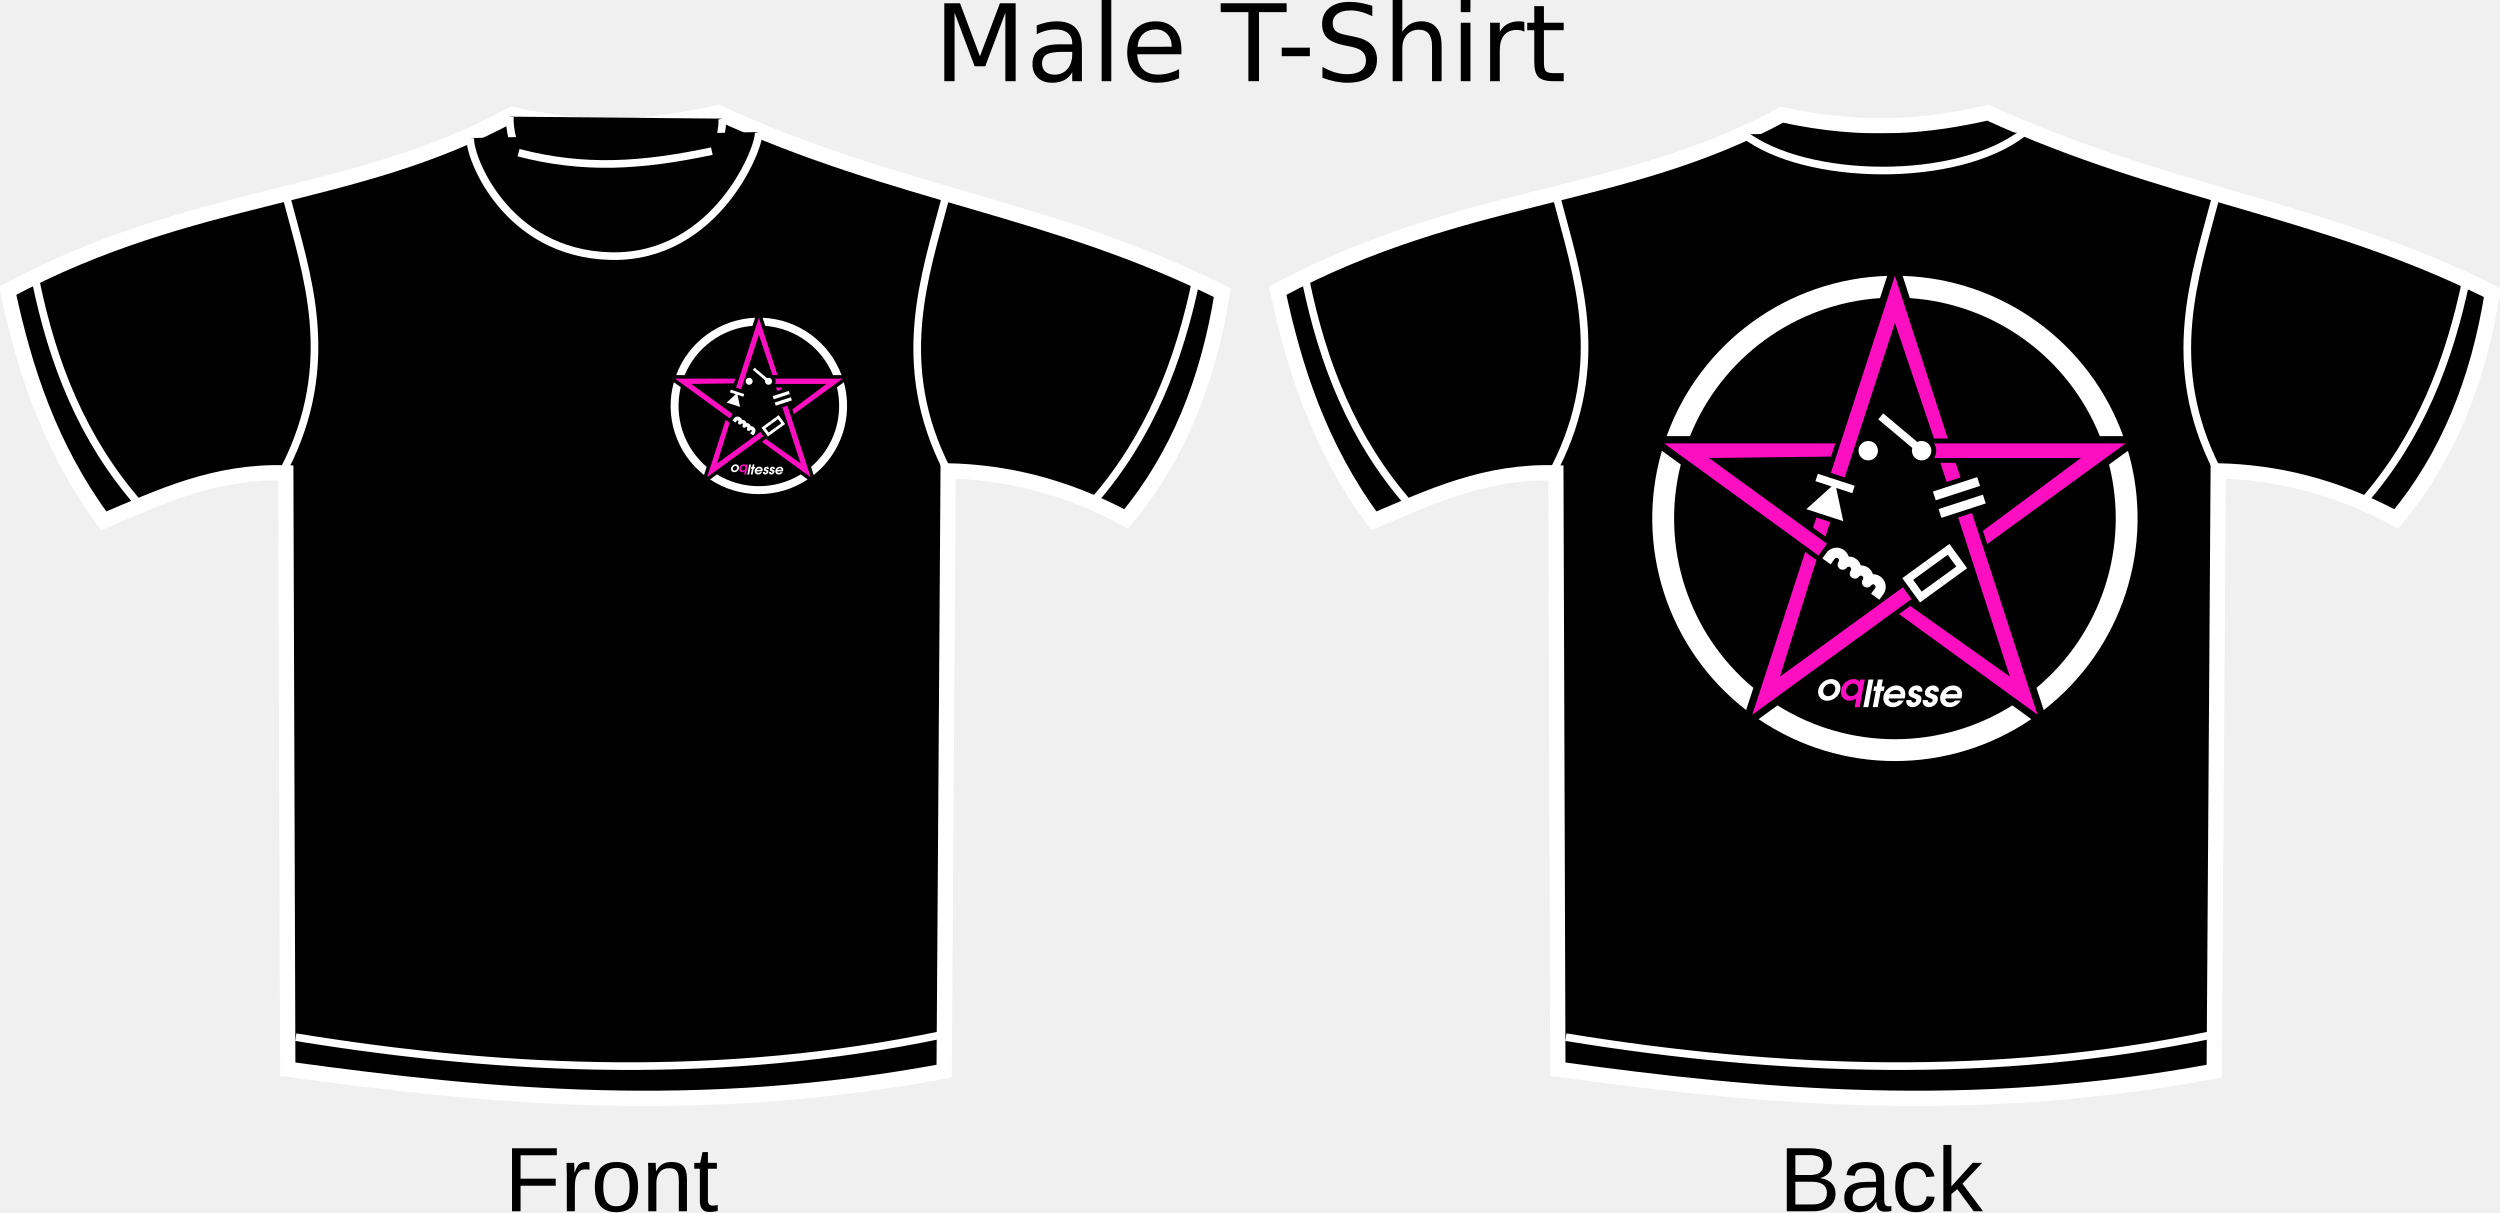
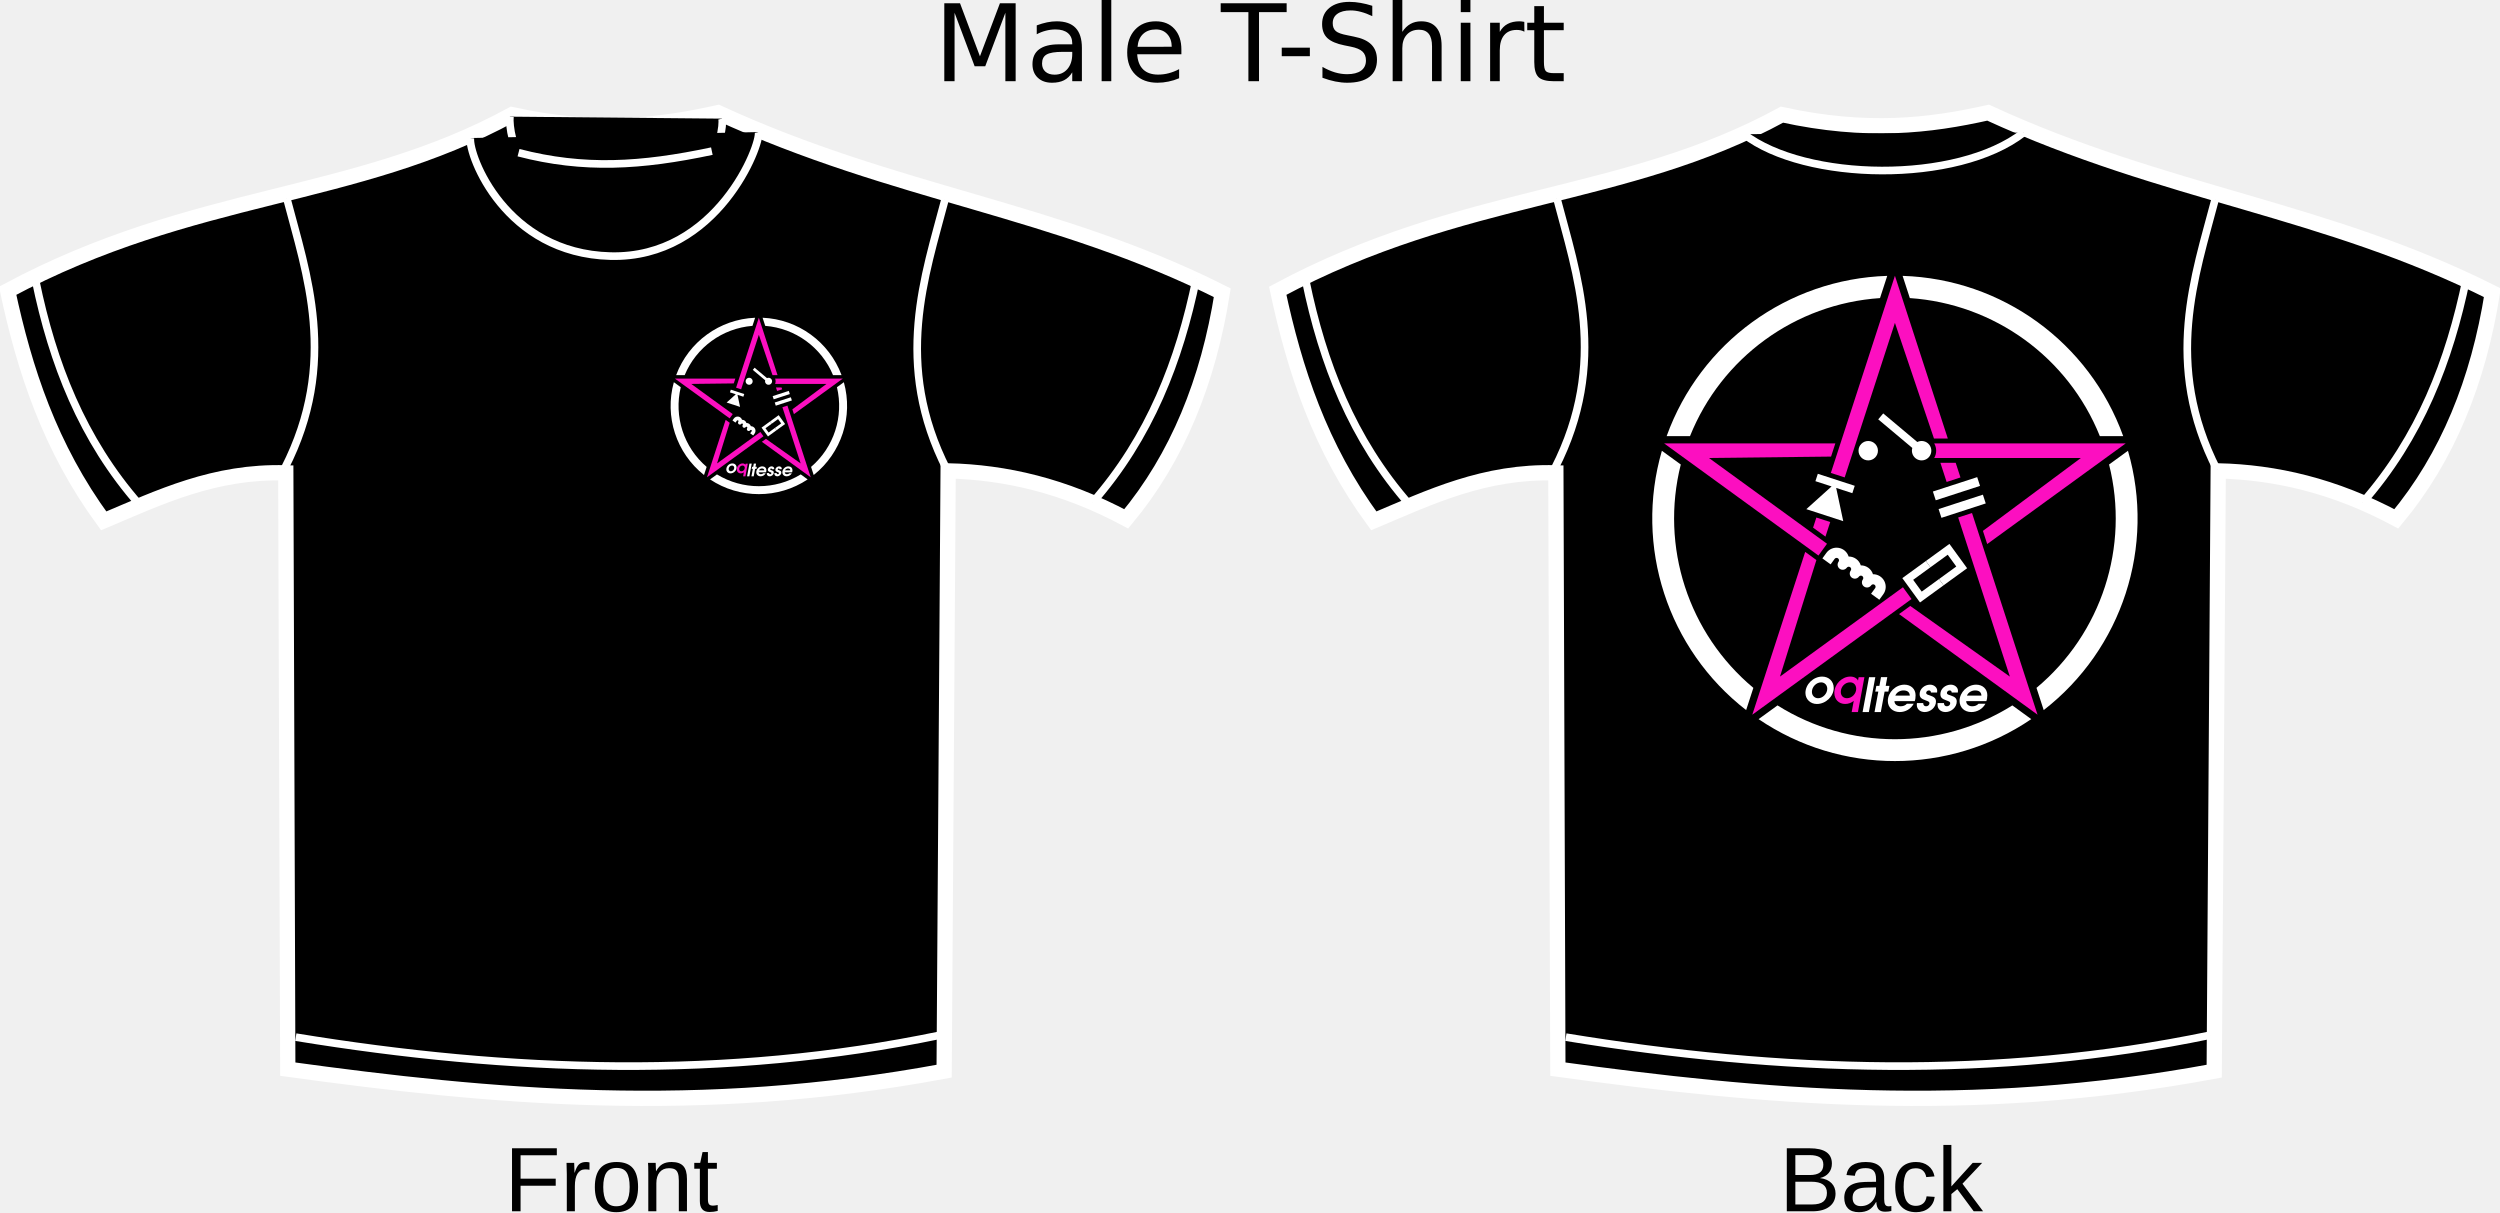
<svg xmlns="http://www.w3.org/2000/svg" width="566.646" height="274.754" id="svg2" version="1.0">
  <g id="layer1" transform="translate(-38.0448, 84.2837)">
    <g id="front" transform="matrix(1.73069, 0, 0, 1.73069, -77.2431, -1005.6)" style="stroke: rgb(255, 255, 255); fill: rgb(0, 255, 255); fill-opacity: 1;">
      <path id="path2427" d="M 67.614,570.417 C 92.082,557.317 112.97,558.643 133.655,547.355 C 144.752,549.786 153.012,548.814 160.648,547.093 C 184.077,557.88 204.677,559.609 226.69,570.679 C 224.86,582.239 220.831,592.227 214.11,600.293 C 205.957,595.923 198.242,594.187 190.786,594.004 L 190.262,672.624 C 158.141,678.607 130.915,676.022 104.303,672.362 L 104.041,594.266 C 94.671,593.993 87.541,597.456 80.193,600.555 C 73.126,590.92 69.824,580.747 67.614,570.417 z" style="fill: rgb(0, 0, 0); fill-rule: evenodd; stroke: rgb(255, 255, 255); stroke-width: 2; stroke-linecap: butt; stroke-linejoin: miter; stroke-miterlimit: 4; stroke-dasharray: none; stroke-opacity: 1; fill-opacity: 1;" />
      <path id="path3199" d="M 71.283,569.107 C 73.497,579.856 77.366,589.894 84.91,598.459" style="fill: rgb(0, 0, 0); fill-rule: evenodd; stroke: rgb(255, 255, 255); stroke-width: 1px; stroke-linecap: butt; stroke-linejoin: miter; stroke-opacity: 1; fill-opacity: 1;" />
      <path id="path3203" d="M 105.352,668.169 C 133.48,672.774 161.609,673.762 189.738,667.907" style="fill: rgb(0, 0, 0); fill-rule: evenodd; stroke: rgb(255, 255, 255); stroke-width: 1px; stroke-linecap: butt; stroke-linejoin: miter; stroke-opacity: 1; fill-opacity: 1;" />
      <path id="path3205" d="M 133.393,547.617 C 133.165,549.942 135.085,560.35 147.283,560.983 C 159.219,561.602 161.558,549.447 161.172,547.879" style="fill: rgb(0, 0, 0); fill-rule: evenodd; stroke: rgb(255, 255, 255); stroke-width: 1px; stroke-linecap: butt; stroke-linejoin: miter; stroke-opacity: 1; fill-opacity: 1;" />
      <path style="fill: rgb(0, 0, 0); fill-rule: evenodd; stroke: rgb(255, 255, 255); stroke-width: 1px; stroke-linecap: butt; stroke-linejoin: miter; stroke-opacity: 1; fill-opacity: 1;" d="M 128.212,550.419 C 127.984,552.743 132.786,565.53 146.557,565.881 C 160.589,566.238 166.335,551.2 165.95,549.632" id="path3207" />
      <path id="path3209" d="M 134.523,552.335 C 143.061,554.568 150.605,554.089 159.841,552.133" style="fill: rgb(0, 0, 0); fill-rule: evenodd; stroke: rgb(255, 255, 255); stroke-width: 1px; stroke-linecap: butt; stroke-linejoin: miter; stroke-opacity: 1; fill-opacity: 1;" />
      <path id="path3213" d="M 104.162,558.281 C 106.738,568.166 111,579.77 103.9,593.66" style="fill: rgb(0, 0, 0); fill-rule: evenodd; stroke: rgb(255, 255, 255); stroke-width: 1px; stroke-linecap: butt; stroke-linejoin: miter; stroke-opacity: 1; fill-opacity: 1;" />
      <path style="fill: rgb(0, 0, 0); fill-rule: evenodd; stroke: rgb(255, 255, 255); stroke-width: 1px; stroke-linecap: butt; stroke-linejoin: miter; stroke-opacity: 1; fill-opacity: 1;" d="M 190.375,558.483 C 187.799,568.368 183.537,579.972 190.637,593.862" id="path3215" />
      <path style="fill: rgb(0, 0, 0); fill-rule: evenodd; stroke: rgb(255, 255, 255); stroke-width: 1px; stroke-linecap: butt; stroke-linejoin: miter; stroke-opacity: 1; fill-opacity: 1;" d="M 223.283,568.845 C 221.068,579.593 217.199,589.632 209.655,598.197" id="path3217" />
    </g>
    <g transform="matrix(1.73069, 0, 0, 1.73069, 210.631, -1005.6)" id="back" style="stroke: rgb(255, 255, 255); fill: rgb(0, 0, 0); fill-opacity: 1;">
      <path style="fill: rgb(0, 0, 0); fill-rule: evenodd; stroke: rgb(255, 255, 255); stroke-width: 2; stroke-linecap: butt; stroke-linejoin: miter; stroke-miterlimit: 4; stroke-dasharray: none; stroke-opacity: 1; fill-opacity: 1;" d="M 67.614,570.417 C 92.082,557.317 112.97,558.643 133.655,547.355 C 144.752,549.786 153.012,548.814 160.648,547.093 C 184.077,557.88 204.677,559.609 226.69,570.679 C 224.86,582.239 220.831,592.227 214.11,600.293 C 205.957,595.923 198.242,594.187 190.786,594.004 L 190.262,672.624 C 158.141,678.607 130.915,676.022 104.303,672.362 L 104.041,594.266 C 94.671,593.993 87.541,597.456 80.193,600.555 C 73.126,590.92 69.824,580.747 67.614,570.417 z" id="path3274" />
      <path style="fill: rgb(0, 0, 0); fill-rule: evenodd; stroke: rgb(255, 255, 255); stroke-width: 1px; stroke-linecap: butt; stroke-linejoin: miter; stroke-opacity: 1; fill-opacity: 1;" d="M 71.283,569.107 C 73.497,579.856 77.366,589.894 84.91,598.459" id="path3276" />
      <path style="fill: rgb(0, 0, 0); fill-rule: evenodd; stroke: rgb(255, 255, 255); stroke-width: 1px; stroke-linecap: butt; stroke-linejoin: miter; stroke-opacity: 1; fill-opacity: 1;" d="M 105.352,668.169 C 133.48,672.774 161.609,673.762 189.738,667.907" id="path3278" />
      <path style="fill: rgb(0, 0, 0); fill-rule: evenodd; stroke: rgb(255, 255, 255); stroke-width: 1px; stroke-linecap: butt; stroke-linejoin: miter; stroke-opacity: 1; fill-opacity: 1;" d="M 128.669,549.912 C 136.677,556.104 156.577,556.488 165.291,549.711" id="path3284" />
      <path style="fill: rgb(0, 0, 0); fill-rule: evenodd; stroke: rgb(255, 255, 255); stroke-width: 1px; stroke-linecap: butt; stroke-linejoin: miter; stroke-opacity: 1; fill-opacity: 1;" d="M 104.162,558.281 C 106.738,568.166 111,579.77 103.9,593.66" id="path3286" />
      <path id="path3288" d="M 190.375,558.483 C 187.799,568.368 183.537,579.972 190.637,593.862" style="fill: rgb(0, 0, 0); fill-rule: evenodd; stroke: rgb(255, 255, 255); stroke-width: 1px; stroke-linecap: butt; stroke-linejoin: miter; stroke-opacity: 1; fill-opacity: 1;" />
      <path id="path3290" d="M 223.283,568.845 C 221.068,579.593 217.199,589.632 209.655,598.197" style="fill: rgb(0, 0, 0); fill-rule: evenodd; stroke: rgb(255, 255, 255); stroke-width: 1px; stroke-linecap: butt; stroke-linejoin: miter; stroke-opacity: 1; fill-opacity: 1;" />
    </g>
    <text xml:space="preserve" style="font-size: 24.23px; font-style: normal; font-weight: normal; fill: rgb(0, 0, 0); fill-opacity: 1; stroke: none; stroke-width: 1px; stroke-linecap: butt; stroke-linejoin: miter; stroke-opacity: 1; font-family: Bitstream Vera Sans;" x="249.702" y="-65.875" id="text3455">
      <tspan id="tspan3457" x="249.702" y="-65.875">Male T-Shirt</tspan>
    </text>
    <text xml:space="preserve" style="font-size: 20.768px; font-style: normal; font-variant: normal; font-weight: normal; font-stretch: normal; fill: rgb(0, 0, 0); fill-opacity: 1; stroke: none; stroke-width: 1px; stroke-linecap: butt; stroke-linejoin: miter; stroke-opacity: 1; font-family: Liberation Sans;" x="152.393" y="190.267" id="text3463">
      <tspan id="tspan3465" x="152.393" y="190.267">Front</tspan>
    </text>
    <text id="text3467" y="190.267" x="441.337" style="font-size: 20.768px; font-style: normal; font-variant: normal; font-weight: normal; font-stretch: normal; fill: rgb(0, 0, 0); fill-opacity: 1; stroke: none; stroke-width: 1px; stroke-linecap: butt; stroke-linejoin: miter; stroke-opacity: 1; font-family: Liberation Sans;" xml:space="preserve">
      <tspan y="190.267" x="441.337" id="tspan3469">Back</tspan>
    </text>
  </g>
  <style type="text/css"> 
 .symbol {stroke-width:0; fill:#fff} .outer {stroke-width:0; fill:#fff;} .main {fill:#000} .char {fill:#fff} .pentacle, .q {stroke-width:0; fill:#fc0fc0;} 
 
</style>
  <g transform="translate(152, 72) scale(0.4)" class="main">
    <path d=" M 53.612 4.644  L 52.117 0.045  A 50,50 0 0,1 96.856,32.549  L 92.02 32.549  A 45.5,45.5 0 0,0 53.612,4.644 " class="outer" />
    <path d=" M 94.253 39.419  L 98.165 36.577  A 50,50 0 0,1 81.076,89.17  L 79.582 84.571  A 45.5,45.5 0 0,0 94.253,39.419 " class="outer" />
    <path d=" M 73.738 88.817  L 77.65 91.659  A 50,50 0 0,1 22.35,91.659  L 26.262 88.817  A 45.5,45.5 0 0,0 73.738,88.817 " class="outer" />
    <path d=" M 20.418 84.571  L 18.924 89.17  A 50,50 0 0,1 1.835,36.577  L 5.747 39.419  A 45.5,45.5 0 0,0 20.418,84.571 " class="outer" />
    <path d=" M 7.98 32.549  L 3.144 32.549  A 50,50 0 0,1 47.883,0.045  L 46.388 4.644  A 45.5,45.5 0 0,0 7.98,32.549 " class="outer" />
    <path d="M 97.553 34.549  L 59.208 34.549  A 4,4 0 0,1 59.208 37.549  L 88.32 37.549  L 68.983 51.952  L 69.865 54.666 " class="pentacle" />
    <path d="M 79.389 90.451  L 66.193 49.838  L 63.34 50.765  L 73.683 82.597  L 54.01 68.657  L 51.701 70.334 " class="pentacle" />
    <path d="M 63.196 40.613  L 62.85 39.549  L 59.696 39.549  L 60.343 41.54  z" class="pentacle" />
    <path d="M 20.611 90.451  L 52.61 67.202  L 50.846 64.775  L 26.317 82.597  L 33.495 59.579  L 31.187 57.902 " class="pentacle" />
    <path d="M 2.447 34.549  L 33.435 57.063  L 35.198 54.636  L 11.68 37.549  L 35.79 37.263  L 36.671 34.549 " class="pentacle" />
    <path d="M 50 0  L 37.107 39.68  L 39.96 40.607  L 50 9.708  L 57.723 32.549  L 60.576 32.549 " class="pentacle" />
    <path d="M 35.876 57.106  A 2.6,2.6 0 0,1 40.46,57.856  A 2.6,2.6 0 0,1 42.968,59.679  A 2.6,2.6 0 0,1 45.476,61.501  A 2.6,2.6 0 0,1 47.606,65.629  L 46.784 66.761  L 45.085 65.527  L 45.908 64.394  A 0.5,0.5 0 1,0 45.099,63.807  A 1.05,1.05 0 0,1 43.4,62.572  A 0.5,0.5 0 0,0 42.591,61.985  A 1.05,1.05 0 0,1 40.892,60.75  A 0.5,0.5 0 0,0 40.083,60.162  A 1.05,1.05 0 0,1 38.384,58.928  A 0.5,0.5 0 0,0 37.575,58.34  L 36.752 59.473  L 35.053 58.239  L 35.876 57.106 " class="symbol coil" />
    <path d="M 56.378 58.779 L 51.524 62.305 L 55.168 67.321 L 60.022 63.794 L 59.082 62.5 L 55.522 65.086 L 53.759 62.659 L 57.318 60.073  z" class="symbol resistor" />
    <path d="M 56.378 58.779 L 61.232 55.252 L 64.876 60.268 L 60.022 63.794 L 59.082 62.5 L 62.641 59.914 L 60.878 57.487 L 57.318 60.073  z" class="symbol resistor" />
    <path d=" M 58.997 48.076  L 59.584 49.883  L 68.714 46.916  L 68.127 45.109  z" class="symbol capacitor" />
    <path d=" M 58.409 46.269  L 57.822 44.462  L 66.952 41.495  L 67.54 43.302  z" class="symbol capacitor" />
    <path d=" M 39.352 50.569  L 37.897 43.722  L 41.226 44.803  L 41.72 43.281  L 34.112 40.809  L 33.617 42.331  L 36.946 43.413  L 31.744 48.096  z" class="symbol diode" />
    <path d=" M 42.5 36.049  A 2,2 0 0,0 46.5,36.049  A 2,2 0 1,0 42.5,36.049  z" class="symbol switch" />
    <path d=" M 46.559 29.591  L 53.582 35.484  A 2,2 0 1,0 54.61,34.258  L 47.588 28.366  z" class="symbol switch" />
-     <path class="char o" d=" M 36.9,83.108 C 35.451,83.108 34.165,84.363 34.165,85.773 C 34.165,86.798 34.974,87.576 36.029,87.576 C 37.478,87.576 38.78,86.336 38.78,84.957 C 38.78,83.886 37.994,83.108 36.9,83.108 M 36.723,84.048 C 37.3,84.048 37.724,84.494 37.724,85.095 C 37.724,85.889 37.008,86.636 36.237,86.636 C 35.652,86.636 35.22,86.197 35.22,85.596 C 35.22,84.787 35.937,84.048 36.723,84.048" />
-     <path class="char q" d=" M 42.846,83.203 L 42.739,83.75 C 42.638,83.55 42.569,83.473 42.4,83.357 C 42.138,83.188 41.853,83.103 41.49,83.103 C 40.111,83.103 38.878,84.359 38.878,85.753 C 38.878,86.832 39.595,87.572 40.643,87.572 C 41.167,87.572 41.675,87.387 42.045,87.063 L 41.706,88.897 L 42.731,88.897 L 43.786,83.203 L 42.846,83.203 M 41.444,84.043 C 42.045,84.043 42.446,84.467 42.446,85.106 C 42.446,85.915 41.745,86.632 40.951,86.632 C 40.327,86.632 39.934,86.231 39.934,85.599 C 39.934,84.752 40.627,84.043 41.444,84.043" />
-     <path class="char l" d=" M 43.487,88.895 L 44.511,88.895 L 45.567,83.201 L 44.542,83.201 L 43.487,88.895" />
-     <path class="char t" d=" M 45.437,88.892 L 46.461,88.892 L 47.078,85.556 L 47.694,85.556 L 47.871,84.623 L 47.255,84.623 L 47.517,83.198 L 46.492,83.198 L 46.23,84.623 L 45.729,84.623 L 45.552,85.556 L 46.053,85.556 L 45.437,88.892" />
-     <path class="char esse" d=" M 50.309,84.423 C 48.885,84.423 47.604,85.675 47.604,87.068 C 47.604,88.138 48.409,88.892 49.547,88.892 C 50.509,88.892 51.37,88.376 51.832,87.529 L 50.73,87.529 C 50.437,87.822 50.119,87.95 49.688,87.95 C 49.103,87.95 48.686,87.601 48.686,87.108 L 51.992,87.108 C 52.092,86.87 52.133,86.516 52.133,86.146 C 52.133,85.131 51.379,84.423 50.309,84.423 z M 54.497,84.423 C 53.581,84.423 52.794,85.13 52.794,85.946 C 52.794,86.485 53.029,86.726 53.776,86.988 C 54.299,87.173 54.397,87.249 54.397,87.449 C 54.397,87.718 54.148,87.95 53.856,87.95 C 53.556,87.95 53.383,87.768 53.375,87.429 L 52.353,87.429 C 52.345,87.544 52.333,87.645 52.333,87.73 C 52.333,88.414 52.866,88.892 53.635,88.892 C 54.597,88.892 55.459,88.089 55.459,87.188 C 55.459,86.681 55.208,86.425 54.477,86.186 C 54.092,86.063 54.109,86.06 54.016,86.006 C 53.924,85.952 53.856,85.87 53.856,85.786 C 53.856,85.563 54.058,85.365 54.297,85.365 C 54.512,85.365 54.63,85.482 54.637,85.706 L 55.639,85.706 C 55.655,85.59 55.659,85.482 55.659,85.405 C 55.659,84.874 55.128,84.423 54.497,84.423 z M 57.884,84.423 C 56.968,84.423 56.18,85.13 56.18,85.946 C 56.18,86.485 56.396,86.726 57.142,86.988 C 57.666,87.173 57.784,87.249 57.784,87.449 C 57.784,87.718 57.535,87.95 57.243,87.95 C 56.942,87.95 56.769,87.768 56.762,87.429 L 55.72,87.429 C 55.712,87.544 55.72,87.645 55.72,87.73 C 55.72,88.414 56.253,88.892 57.022,88.892 C 57.984,88.892 58.846,88.089 58.846,87.188 C 58.846,86.681 58.595,86.425 57.864,86.186 C 57.479,86.063 57.475,86.06 57.383,86.006 C 57.29,85.952 57.243,85.87 57.243,85.786 C 57.243,85.563 57.445,85.365 57.683,85.365 C 57.899,85.365 58.016,85.482 58.024,85.706 L 59.026,85.706 C 59.041,85.59 59.046,85.482 59.046,85.405 C 59.046,84.874 58.515,84.423 57.884,84.423 z M 62.012,84.423 C 60.588,84.423 59.307,85.675 59.307,87.068 C 59.307,88.138 60.091,88.892 61.23,88.892 C 62.192,88.892 63.073,88.376 63.535,87.529 L 62.413,87.529 C 62.12,87.822 61.802,87.95 61.371,87.95 C 60.786,87.95 60.389,87.601 60.389,87.108 L 63.675,87.108 C 63.775,86.87 63.835,86.516 63.835,86.146 C 63.835,85.131 63.082,84.423 62.012,84.423 z M 50.149,85.365 C 50.803,85.365 51.16,85.652 51.191,86.207 L 48.826,86.207 C 49.026,85.706 49.556,85.365 50.149,85.365 z M 61.852,85.365 C 62.506,85.365 62.843,85.652 62.874,86.207 L 60.509,86.207 C 60.709,85.706 61.259,85.365 61.852,85.365 z" />
+     <path class="char o" d=" M 35.015,82.596 C 33.186,82.596 31.56,84.183 31.56,85.964 C 31.56,87.258 32.582,88.241 33.916,88.241 C 35.745,88.241 37.39,86.674 37.39,84.932 C 37.39,83.579 36.397,82.596 35.015,82.596 M 34.792,83.784 C 35.521,83.784 36.057,84.348 36.057,85.107 C 36.057,86.11 35.152,87.054 34.178,87.054 C 33.439,87.054 32.894,86.499 32.894,85.74 C 32.894,84.718 33.799,83.784 34.792,83.784" />
+     <path class="char q" d=" M 42.527,82.717 L 42.391,83.408 C 42.264,83.155 42.177,83.058 41.963,82.912 C 41.632,82.698 41.272,82.591 40.814,82.591 C 39.072,82.591 37.515,84.177 37.515,85.939 C 37.515,87.301 38.42,88.235 39.744,88.235 C 40.405,88.235 41.048,88.002 41.515,87.593 L 41.087,89.909 L 42.381,89.909 L 43.714,82.717 L 42.527,82.717 M 40.756,83.778 C 41.515,83.778 42.021,84.313 42.021,85.121 C 42.021,86.143 41.135,87.048 40.133,87.048 C 39.345,87.048 38.848,86.542 38.848,85.744 C 38.848,84.673 39.724,83.778 40.756,83.778" />
+     <path class="char l" d=" M 43.336,89.906 L 44.63,89.906 L 45.963,82.714 L 44.669,82.714 L 43.336,89.906" />
+     <path class="char t" d=" M 45.799,89.903 L 47.093,89.903 L 47.872,85.689 L 48.651,85.689 L 48.874,84.511 L 48.096,84.511 L 48.427,82.711 L 47.132,82.711 L 46.801,84.511 L 46.169,84.511 L 45.945,85.689 L 46.578,85.689 L 45.799,89.903" />
+     <path class="char esse" d=" M 51.953,84.258 C 50.155,84.258 48.536,85.84 48.536,87.599 C 48.536,88.95 49.553,89.903 50.992,89.903 C 52.207,89.903 53.294,89.251 53.877,88.182 L 52.485,88.182 C 52.116,88.551 51.713,88.713 51.169,88.713 C 50.43,88.713 49.903,88.272 49.903,87.65 L 54.08,87.65 C 54.206,87.349 54.257,86.902 54.257,86.435 C 54.257,85.152 53.305,84.258 51.953,84.258 z M 57.244,84.258 C 56.087,84.258 55.092,85.151 55.092,86.182 C 55.092,86.862 55.39,87.168 56.333,87.498 C 56.994,87.731 57.117,87.828 57.117,88.08 C 57.117,88.42 56.803,88.713 56.434,88.713 C 56.055,88.713 55.836,88.483 55.826,88.055 L 54.535,88.055 C 54.526,88.201 54.51,88.328 54.51,88.435 C 54.51,89.3 55.183,89.903 56.155,89.903 C 57.37,89.903 58.459,88.888 58.459,87.751 C 58.459,87.11 58.142,86.787 57.218,86.486 C 56.732,86.33 56.753,86.326 56.636,86.258 C 56.52,86.19 56.434,86.086 56.434,85.979 C 56.434,85.697 56.689,85.448 56.991,85.448 C 57.263,85.448 57.411,85.596 57.421,85.878 L 58.687,85.878 C 58.706,85.732 58.712,85.596 58.712,85.498 C 58.712,84.828 58.041,84.258 57.244,84.258 z M 61.522,84.258 C 60.365,84.258 59.37,85.151 59.37,86.182 C 59.37,86.862 59.642,87.168 60.585,87.498 C 61.246,87.731 61.395,87.828 61.395,88.08 C 61.395,88.42 61.081,88.713 60.712,88.713 C 60.333,88.713 60.114,88.483 60.104,88.055 L 58.788,88.055 C 58.778,88.201 58.788,88.328 58.788,88.435 C 58.788,89.3 59.461,89.903 60.433,89.903 C 61.648,89.903 62.737,88.888 62.737,87.751 C 62.737,87.11 62.42,86.787 61.496,86.486 C 61.01,86.33 61.005,86.326 60.889,86.258 C 60.772,86.19 60.712,86.086 60.712,85.979 C 60.712,85.697 60.967,85.448 61.269,85.448 C 61.541,85.448 61.689,85.596 61.699,85.878 L 62.964,85.878 C 62.984,85.732 62.99,85.596 62.99,85.498 C 62.99,84.828 62.319,84.258 61.522,84.258 z M 66.736,84.258 C 64.938,84.258 63.319,85.84 63.319,87.599 C 63.319,88.95 64.31,89.903 65.749,89.903 C 66.964,89.903 68.077,89.251 68.66,88.182 L 67.242,88.182 C 66.873,88.551 66.47,88.713 65.926,88.713 C 65.187,88.713 64.686,88.272 64.686,87.65 L 68.837,87.65 C 68.963,87.349 69.04,86.902 69.04,86.435 C 69.04,85.152 68.087,84.258 66.736,84.258 z M 51.751,85.448 C 52.577,85.448 53.028,85.811 53.067,86.511 L 50.08,86.511 C 50.333,85.879 51.002,85.448 51.751,85.448 z M 66.534,85.448 C 67.36,85.448 67.786,85.811 67.825,86.511 L 64.838,86.511 C 65.09,85.879 65.785,85.448 66.534,85.448 z" />
  </g>
  <style type="text/css"> 
 .symbol {stroke-width:0; fill:#fff} .outer {stroke-width:0; fill:#fff;} .main {fill:#000} .char {fill:#fff} .pentacle, .q {stroke-width:0; fill:#fc0fc0;} 
 
</style>
  <g transform="translate(374.5, 62.5) scale(1.1)" class="main">
    <path d=" M 53.073 4.604  L 51.585 0.025  A 50,50 0 0,1 97.039,33.049  L 92.225 33.049  A 45.5,45.5 0 0,0 53.073,4.604 " class="outer" />
    <path d=" M 94.124 38.895  L 98.019 36.065  A 50,50 0 0,1 80.657,89.499  L 79.169 84.92  A 45.5,45.5 0 0,0 94.124,38.895 " class="outer" />
    <path d=" M 74.197 88.533  L 78.092 91.362  A 50,50 0 0,1 21.908,91.362  L 25.803 88.533  A 45.5,45.5 0 0,0 74.197,88.533 " class="outer" />
    <path d=" M 20.831 84.92  L 19.343 89.499  A 50,50 0 0,1 1.981,36.065  L 5.876 38.895  A 45.5,45.5 0 0,0 20.831,84.92 " class="outer" />
    <path d=" M 7.775 33.049  L 2.961 33.049  A 50,50 0 0,1 48.415,0.025  L 46.927 4.604  A 45.5,45.5 0 0,0 7.775,33.049 " class="outer" />
    <path d="M 97.553 34.549  L 58.098 34.549  A 3,3 0 0,1 58.098 37.549  L 88.32 37.549  L 68.133 52.57  L 69.014 55.284 " class="pentacle" />
    <path d="M 79.389 90.451  L 65.884 48.887  L 63.031 49.814  L 73.683 82.597  L 53.159 68.039  L 50.851 69.716 " class="pentacle" />
    <path d="M 63.505 41.564  L 62.525 38.549  L 59.371 38.549  L 60.652 42.491  z" class="pentacle" />
    <path d="M 20.611 90.451  L 53.419 66.614  L 51.655 64.187  L 26.317 82.597  L 33.82 58.579  L 31.512 56.902 " class="pentacle" />
    <path d="M 2.447 34.549  L 34.244 57.651  L 36.007 55.224  L 11.68 37.549  L 36.841 37.263  L 37.723 34.549 " class="pentacle" />
    <path d="M 50 0  L 36.798 40.631  L 39.651 41.558  L 50 9.708  L 58.048 33.549  L 60.901 33.549 " class="pentacle" />
    <path d="M 33.812 49.82  L 33.136 51.902  L 35.688 53.756  L 36.666 50.747  z" class="pentacle" />
    <path d="M 35.876 57.106  A 2.6,2.6 0 0,1 40.46,57.856  A 2.6,2.6 0 0,1 42.968,59.679  A 2.6,2.6 0 0,1 45.476,61.501  A 2.6,2.6 0 0,1 47.606,65.629  L 46.784 66.761  L 45.085 65.527  L 45.908 64.394  A 0.5,0.5 0 1,0 45.099,63.807  A 1.05,1.05 0 0,1 43.4,62.572  A 0.5,0.5 0 0,0 42.591,61.985  A 1.05,1.05 0 0,1 40.892,60.75  A 0.5,0.5 0 0,0 40.083,60.162  A 1.05,1.05 0 0,1 38.384,58.928  A 0.5,0.5 0 0,0 37.575,58.34  L 36.752 59.473  L 35.053 58.239  L 35.876 57.106 " class="symbol coil" />
    <path d="M 56.378 58.779 L 51.524 62.305 L 55.168 67.321 L 60.022 63.794 L 59.082 62.5 L 55.522 65.086 L 53.759 62.659 L 57.318 60.073  z" class="symbol resistor" />
    <path d="M 56.378 58.779 L 61.232 55.252 L 64.876 60.268 L 60.022 63.794 L 59.082 62.5 L 62.641 59.914 L 60.878 57.487 L 57.318 60.073  z" class="symbol resistor" />
    <path d=" M 58.997 48.076  L 59.584 49.883  L 68.714 46.916  L 68.127 45.109  z" class="symbol capacitor" />
    <path d=" M 58.409 46.269  L 57.822 44.462  L 66.952 41.495  L 67.54 43.302  z" class="symbol capacitor" />
    <path d=" M 39.352 50.569  L 37.897 43.722  L 41.226 44.803  L 41.72 43.281  L 34.112 40.809  L 33.617 42.331  L 36.946 43.413  L 31.744 48.096  z" class="symbol diode" />
    <path d=" M 42.5 36.049  A 2,2 0 0,0 46.5,36.049  A 2,2 0 1,0 42.5,36.049  z" class="symbol switch" />
    <path d=" M 46.559 29.591  L 53.582 35.484  A 2,2 0 1,0 54.61,34.258  L 47.588 28.366  z" class="symbol switch" />
-     <path class="char o" d=" M 36.9,83.108 C 35.451,83.108 34.165,84.363 34.165,85.773 C 34.165,86.798 34.974,87.576 36.029,87.576 C 37.478,87.576 38.78,86.336 38.78,84.957 C 38.78,83.886 37.994,83.108 36.9,83.108 M 36.723,84.048 C 37.3,84.048 37.724,84.494 37.724,85.095 C 37.724,85.889 37.008,86.636 36.237,86.636 C 35.652,86.636 35.22,86.197 35.22,85.596 C 35.22,84.787 35.937,84.048 36.723,84.048" />
-     <path class="char q" d=" M 42.846,83.203 L 42.739,83.75 C 42.638,83.55 42.569,83.473 42.4,83.357 C 42.138,83.188 41.853,83.103 41.49,83.103 C 40.111,83.103 38.878,84.359 38.878,85.753 C 38.878,86.832 39.595,87.572 40.643,87.572 C 41.167,87.572 41.675,87.387 42.045,87.063 L 41.706,88.897 L 42.731,88.897 L 43.786,83.203 L 42.846,83.203 M 41.444,84.043 C 42.045,84.043 42.446,84.467 42.446,85.106 C 42.446,85.915 41.745,86.632 40.951,86.632 C 40.327,86.632 39.934,86.231 39.934,85.599 C 39.934,84.752 40.627,84.043 41.444,84.043" />
-     <path class="char l" d=" M 43.487,88.895 L 44.511,88.895 L 45.567,83.201 L 44.542,83.201 L 43.487,88.895" />
-     <path class="char t" d=" M 45.437,88.892 L 46.461,88.892 L 47.078,85.556 L 47.694,85.556 L 47.871,84.623 L 47.255,84.623 L 47.517,83.198 L 46.492,83.198 L 46.23,84.623 L 45.729,84.623 L 45.552,85.556 L 46.053,85.556 L 45.437,88.892" />
-     <path class="char esse" d=" M 50.309,84.423 C 48.885,84.423 47.604,85.675 47.604,87.068 C 47.604,88.138 48.409,88.892 49.547,88.892 C 50.509,88.892 51.37,88.376 51.832,87.529 L 50.73,87.529 C 50.437,87.822 50.119,87.95 49.688,87.95 C 49.103,87.95 48.686,87.601 48.686,87.108 L 51.992,87.108 C 52.092,86.87 52.133,86.516 52.133,86.146 C 52.133,85.131 51.379,84.423 50.309,84.423 z M 54.497,84.423 C 53.581,84.423 52.794,85.13 52.794,85.946 C 52.794,86.485 53.029,86.726 53.776,86.988 C 54.299,87.173 54.397,87.249 54.397,87.449 C 54.397,87.718 54.148,87.95 53.856,87.95 C 53.556,87.95 53.383,87.768 53.375,87.429 L 52.353,87.429 C 52.345,87.544 52.333,87.645 52.333,87.73 C 52.333,88.414 52.866,88.892 53.635,88.892 C 54.597,88.892 55.459,88.089 55.459,87.188 C 55.459,86.681 55.208,86.425 54.477,86.186 C 54.092,86.063 54.109,86.06 54.016,86.006 C 53.924,85.952 53.856,85.87 53.856,85.786 C 53.856,85.563 54.058,85.365 54.297,85.365 C 54.512,85.365 54.63,85.482 54.637,85.706 L 55.639,85.706 C 55.655,85.59 55.659,85.482 55.659,85.405 C 55.659,84.874 55.128,84.423 54.497,84.423 z M 57.884,84.423 C 56.968,84.423 56.18,85.13 56.18,85.946 C 56.18,86.485 56.396,86.726 57.142,86.988 C 57.666,87.173 57.784,87.249 57.784,87.449 C 57.784,87.718 57.535,87.95 57.243,87.95 C 56.942,87.95 56.769,87.768 56.762,87.429 L 55.72,87.429 C 55.712,87.544 55.72,87.645 55.72,87.73 C 55.72,88.414 56.253,88.892 57.022,88.892 C 57.984,88.892 58.846,88.089 58.846,87.188 C 58.846,86.681 58.595,86.425 57.864,86.186 C 57.479,86.063 57.475,86.06 57.383,86.006 C 57.29,85.952 57.243,85.87 57.243,85.786 C 57.243,85.563 57.445,85.365 57.683,85.365 C 57.899,85.365 58.016,85.482 58.024,85.706 L 59.026,85.706 C 59.041,85.59 59.046,85.482 59.046,85.405 C 59.046,84.874 58.515,84.423 57.884,84.423 z M 62.012,84.423 C 60.588,84.423 59.307,85.675 59.307,87.068 C 59.307,88.138 60.091,88.892 61.23,88.892 C 62.192,88.892 63.073,88.376 63.535,87.529 L 62.413,87.529 C 62.12,87.822 61.802,87.95 61.371,87.95 C 60.786,87.95 60.389,87.601 60.389,87.108 L 63.675,87.108 C 63.775,86.87 63.835,86.516 63.835,86.146 C 63.835,85.131 63.082,84.423 62.012,84.423 z M 50.149,85.365 C 50.803,85.365 51.16,85.652 51.191,86.207 L 48.826,86.207 C 49.026,85.706 49.556,85.365 50.149,85.365 z M 61.852,85.365 C 62.506,85.365 62.843,85.652 62.874,86.207 L 60.509,86.207 C 60.709,85.706 61.259,85.365 61.852,85.365 z" />
+     <path class="char o" d=" M 35.015,82.596 C 33.186,82.596 31.56,84.183 31.56,85.964 C 31.56,87.258 32.582,88.241 33.916,88.241 C 35.745,88.241 37.39,86.674 37.39,84.932 C 37.39,83.579 36.397,82.596 35.015,82.596 M 34.792,83.784 C 35.521,83.784 36.057,84.348 36.057,85.107 C 36.057,86.11 35.152,87.054 34.178,87.054 C 33.439,87.054 32.894,86.499 32.894,85.74 C 32.894,84.718 33.799,83.784 34.792,83.784" />
+     <path class="char q" d=" M 42.527,82.717 L 42.391,83.408 C 42.264,83.155 42.177,83.058 41.963,82.912 C 41.632,82.698 41.272,82.591 40.814,82.591 C 39.072,82.591 37.515,84.177 37.515,85.939 C 37.515,87.301 38.42,88.235 39.744,88.235 C 40.405,88.235 41.048,88.002 41.515,87.593 L 41.087,89.909 L 42.381,89.909 L 43.714,82.717 L 42.527,82.717 M 40.756,83.778 C 41.515,83.778 42.021,84.313 42.021,85.121 C 42.021,86.143 41.135,87.048 40.133,87.048 C 39.345,87.048 38.848,86.542 38.848,85.744 C 38.848,84.673 39.724,83.778 40.756,83.778" />
+     <path class="char l" d=" M 43.336,89.906 L 44.63,89.906 L 45.963,82.714 L 44.669,82.714 L 43.336,89.906" />
+     <path class="char t" d=" M 45.799,89.903 L 47.093,89.903 L 47.872,85.689 L 48.651,85.689 L 48.874,84.511 L 48.096,84.511 L 48.427,82.711 L 47.132,82.711 L 46.801,84.511 L 46.169,84.511 L 45.945,85.689 L 46.578,85.689 L 45.799,89.903" />
+     <path class="char esse" d=" M 51.953,84.258 C 50.155,84.258 48.536,85.84 48.536,87.599 C 48.536,88.95 49.553,89.903 50.992,89.903 C 52.207,89.903 53.294,89.251 53.877,88.182 L 52.485,88.182 C 52.116,88.551 51.713,88.713 51.169,88.713 C 50.43,88.713 49.903,88.272 49.903,87.65 L 54.08,87.65 C 54.206,87.349 54.257,86.902 54.257,86.435 C 54.257,85.152 53.305,84.258 51.953,84.258 z M 57.244,84.258 C 56.087,84.258 55.092,85.151 55.092,86.182 C 55.092,86.862 55.39,87.168 56.333,87.498 C 56.994,87.731 57.117,87.828 57.117,88.08 C 57.117,88.42 56.803,88.713 56.434,88.713 C 56.055,88.713 55.836,88.483 55.826,88.055 L 54.535,88.055 C 54.526,88.201 54.51,88.328 54.51,88.435 C 54.51,89.3 55.183,89.903 56.155,89.903 C 57.37,89.903 58.459,88.888 58.459,87.751 C 58.459,87.11 58.142,86.787 57.218,86.486 C 56.732,86.33 56.753,86.326 56.636,86.258 C 56.52,86.19 56.434,86.086 56.434,85.979 C 56.434,85.697 56.689,85.448 56.991,85.448 C 57.263,85.448 57.411,85.596 57.421,85.878 L 58.687,85.878 C 58.706,85.732 58.712,85.596 58.712,85.498 C 58.712,84.828 58.041,84.258 57.244,84.258 z M 61.522,84.258 C 60.365,84.258 59.37,85.151 59.37,86.182 C 59.37,86.862 59.642,87.168 60.585,87.498 C 61.246,87.731 61.395,87.828 61.395,88.08 C 61.395,88.42 61.081,88.713 60.712,88.713 C 60.333,88.713 60.114,88.483 60.104,88.055 L 58.788,88.055 C 58.778,88.201 58.788,88.328 58.788,88.435 C 58.788,89.3 59.461,89.903 60.433,89.903 C 61.648,89.903 62.737,88.888 62.737,87.751 C 62.737,87.11 62.42,86.787 61.496,86.486 C 61.01,86.33 61.005,86.326 60.889,86.258 C 60.772,86.19 60.712,86.086 60.712,85.979 C 60.712,85.697 60.967,85.448 61.269,85.448 C 61.541,85.448 61.689,85.596 61.699,85.878 L 62.964,85.878 C 62.984,85.732 62.99,85.596 62.99,85.498 C 62.99,84.828 62.319,84.258 61.522,84.258 z M 66.736,84.258 C 64.938,84.258 63.319,85.84 63.319,87.599 C 63.319,88.95 64.31,89.903 65.749,89.903 C 66.964,89.903 68.077,89.251 68.66,88.182 L 67.242,88.182 C 66.873,88.551 66.47,88.713 65.926,88.713 C 65.187,88.713 64.686,88.272 64.686,87.65 L 68.837,87.65 C 68.963,87.349 69.04,86.902 69.04,86.435 C 69.04,85.152 68.087,84.258 66.736,84.258 z M 51.751,85.448 C 52.577,85.448 53.028,85.811 53.067,86.511 L 50.08,86.511 C 50.333,85.879 51.002,85.448 51.751,85.448 z M 66.534,85.448 C 67.36,85.448 67.786,85.811 67.825,86.511 L 64.838,86.511 C 65.09,85.879 65.785,85.448 66.534,85.448 z" />
  </g>
</svg>
